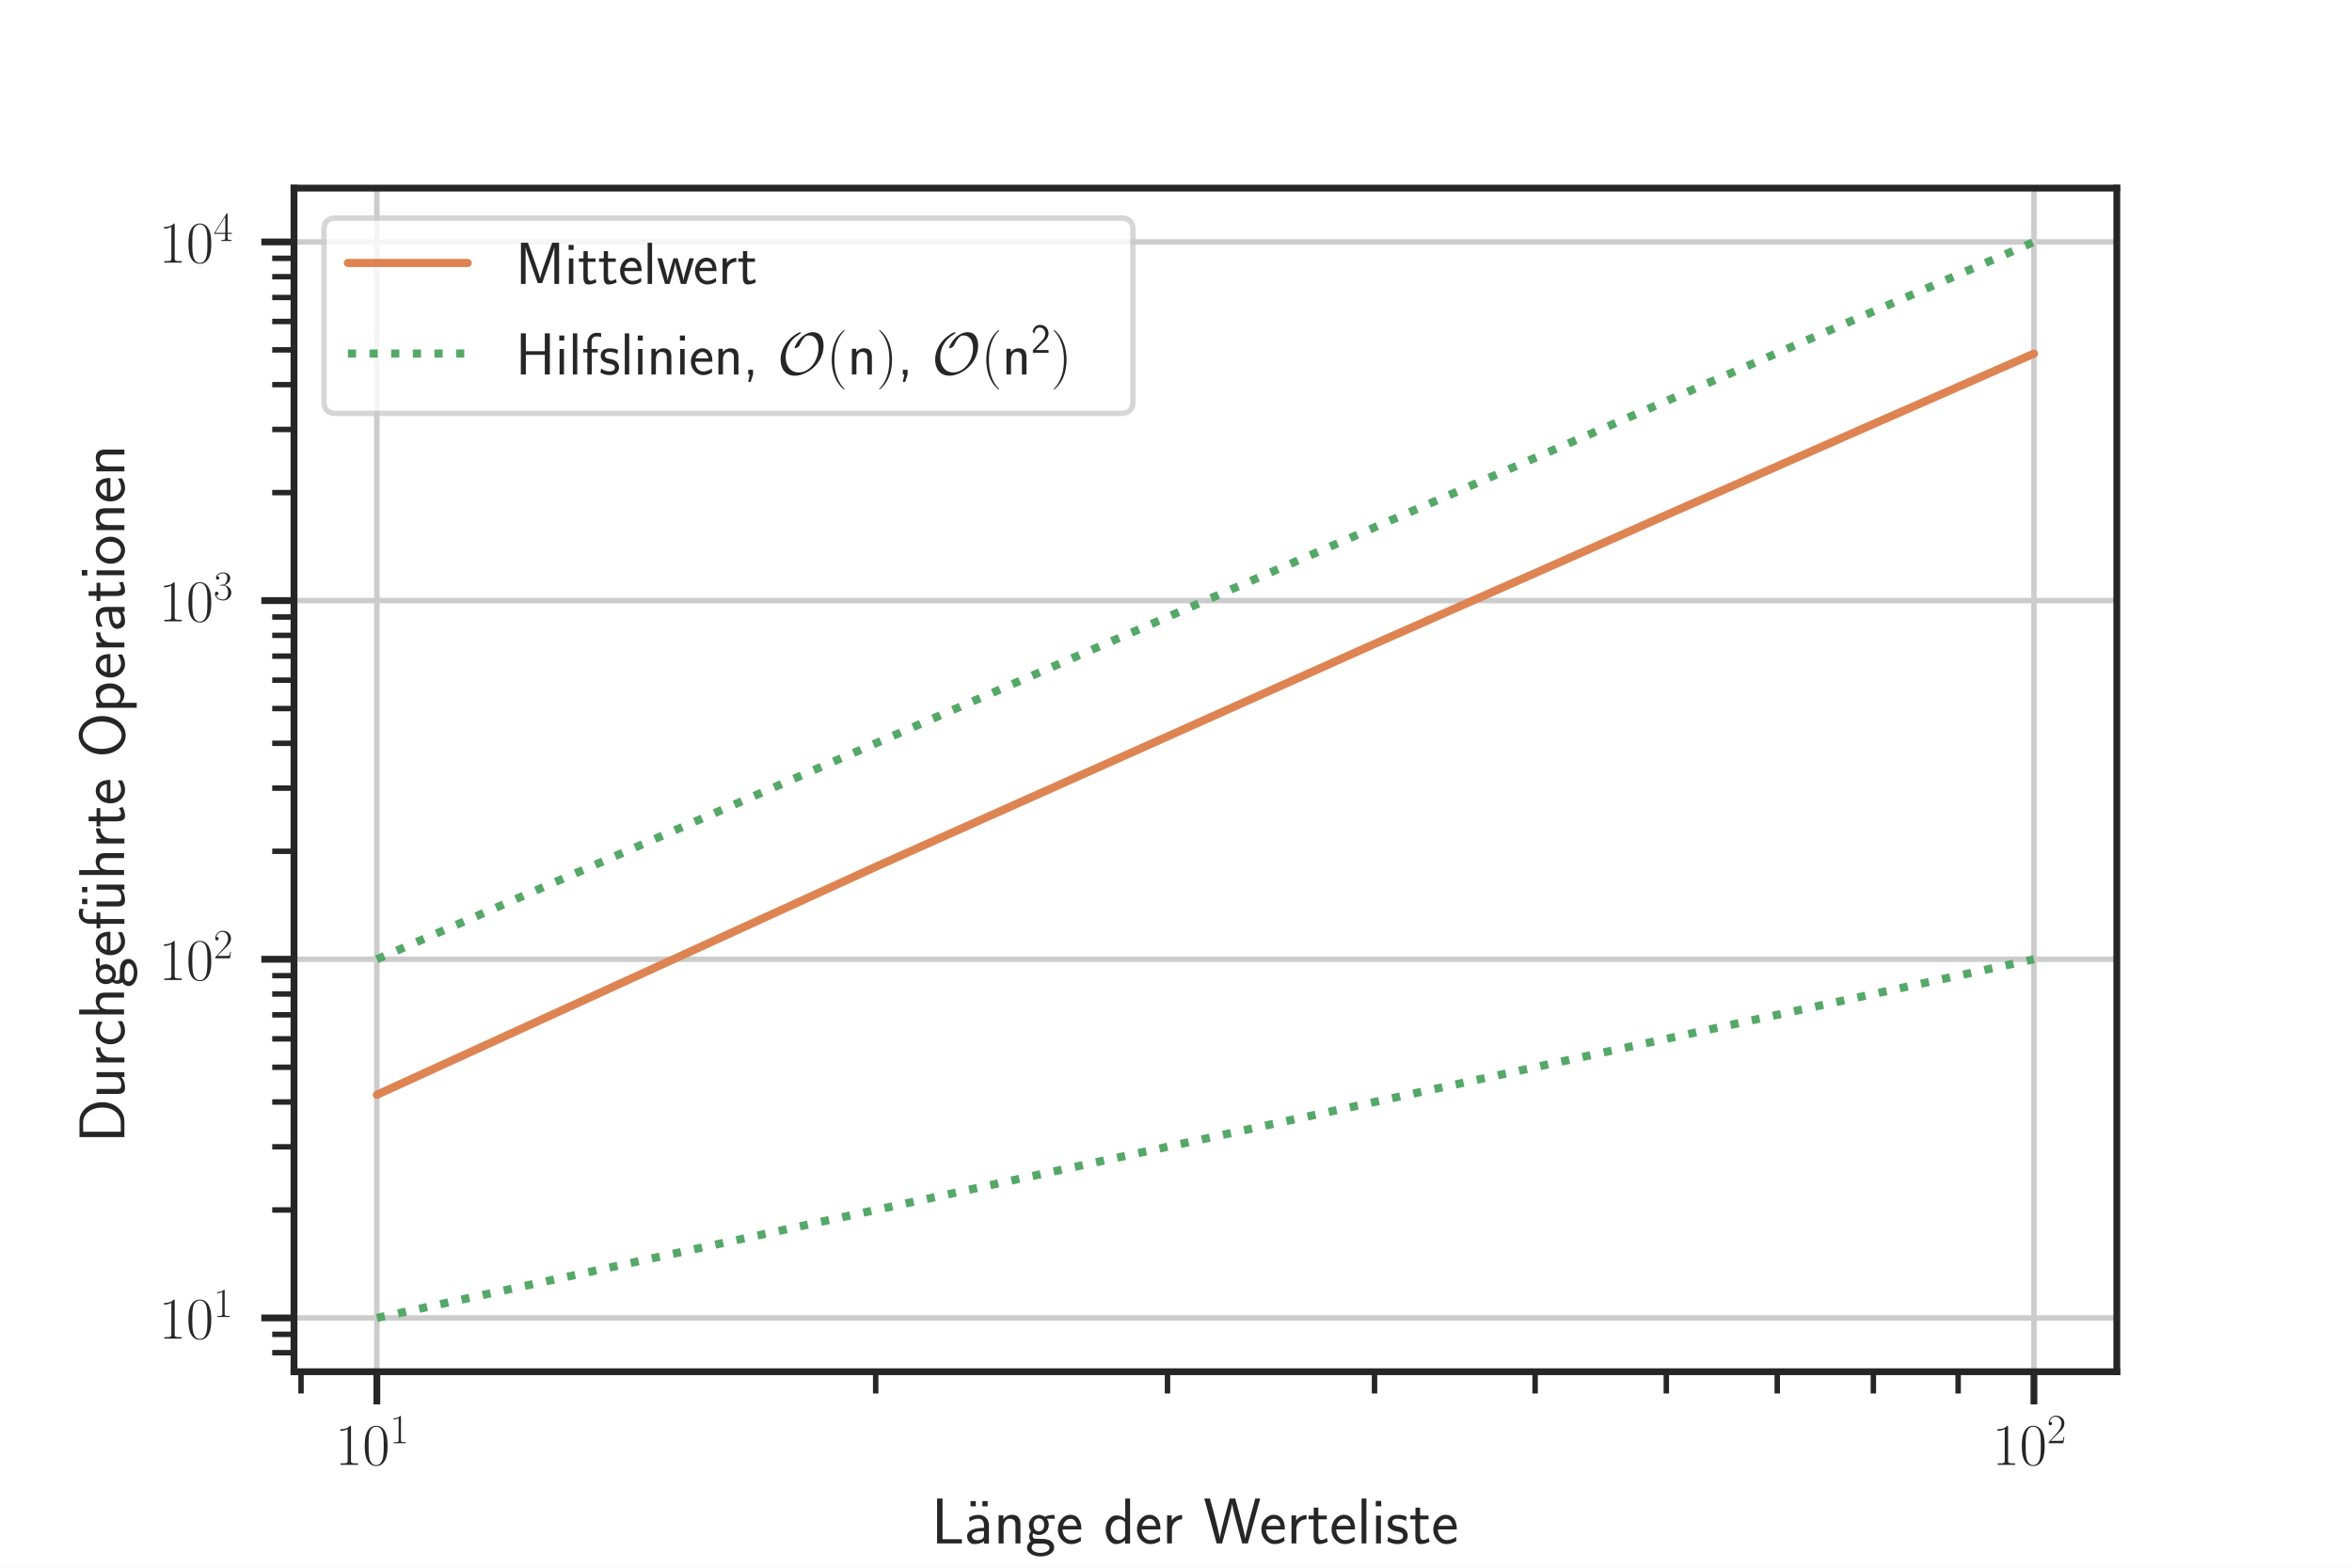
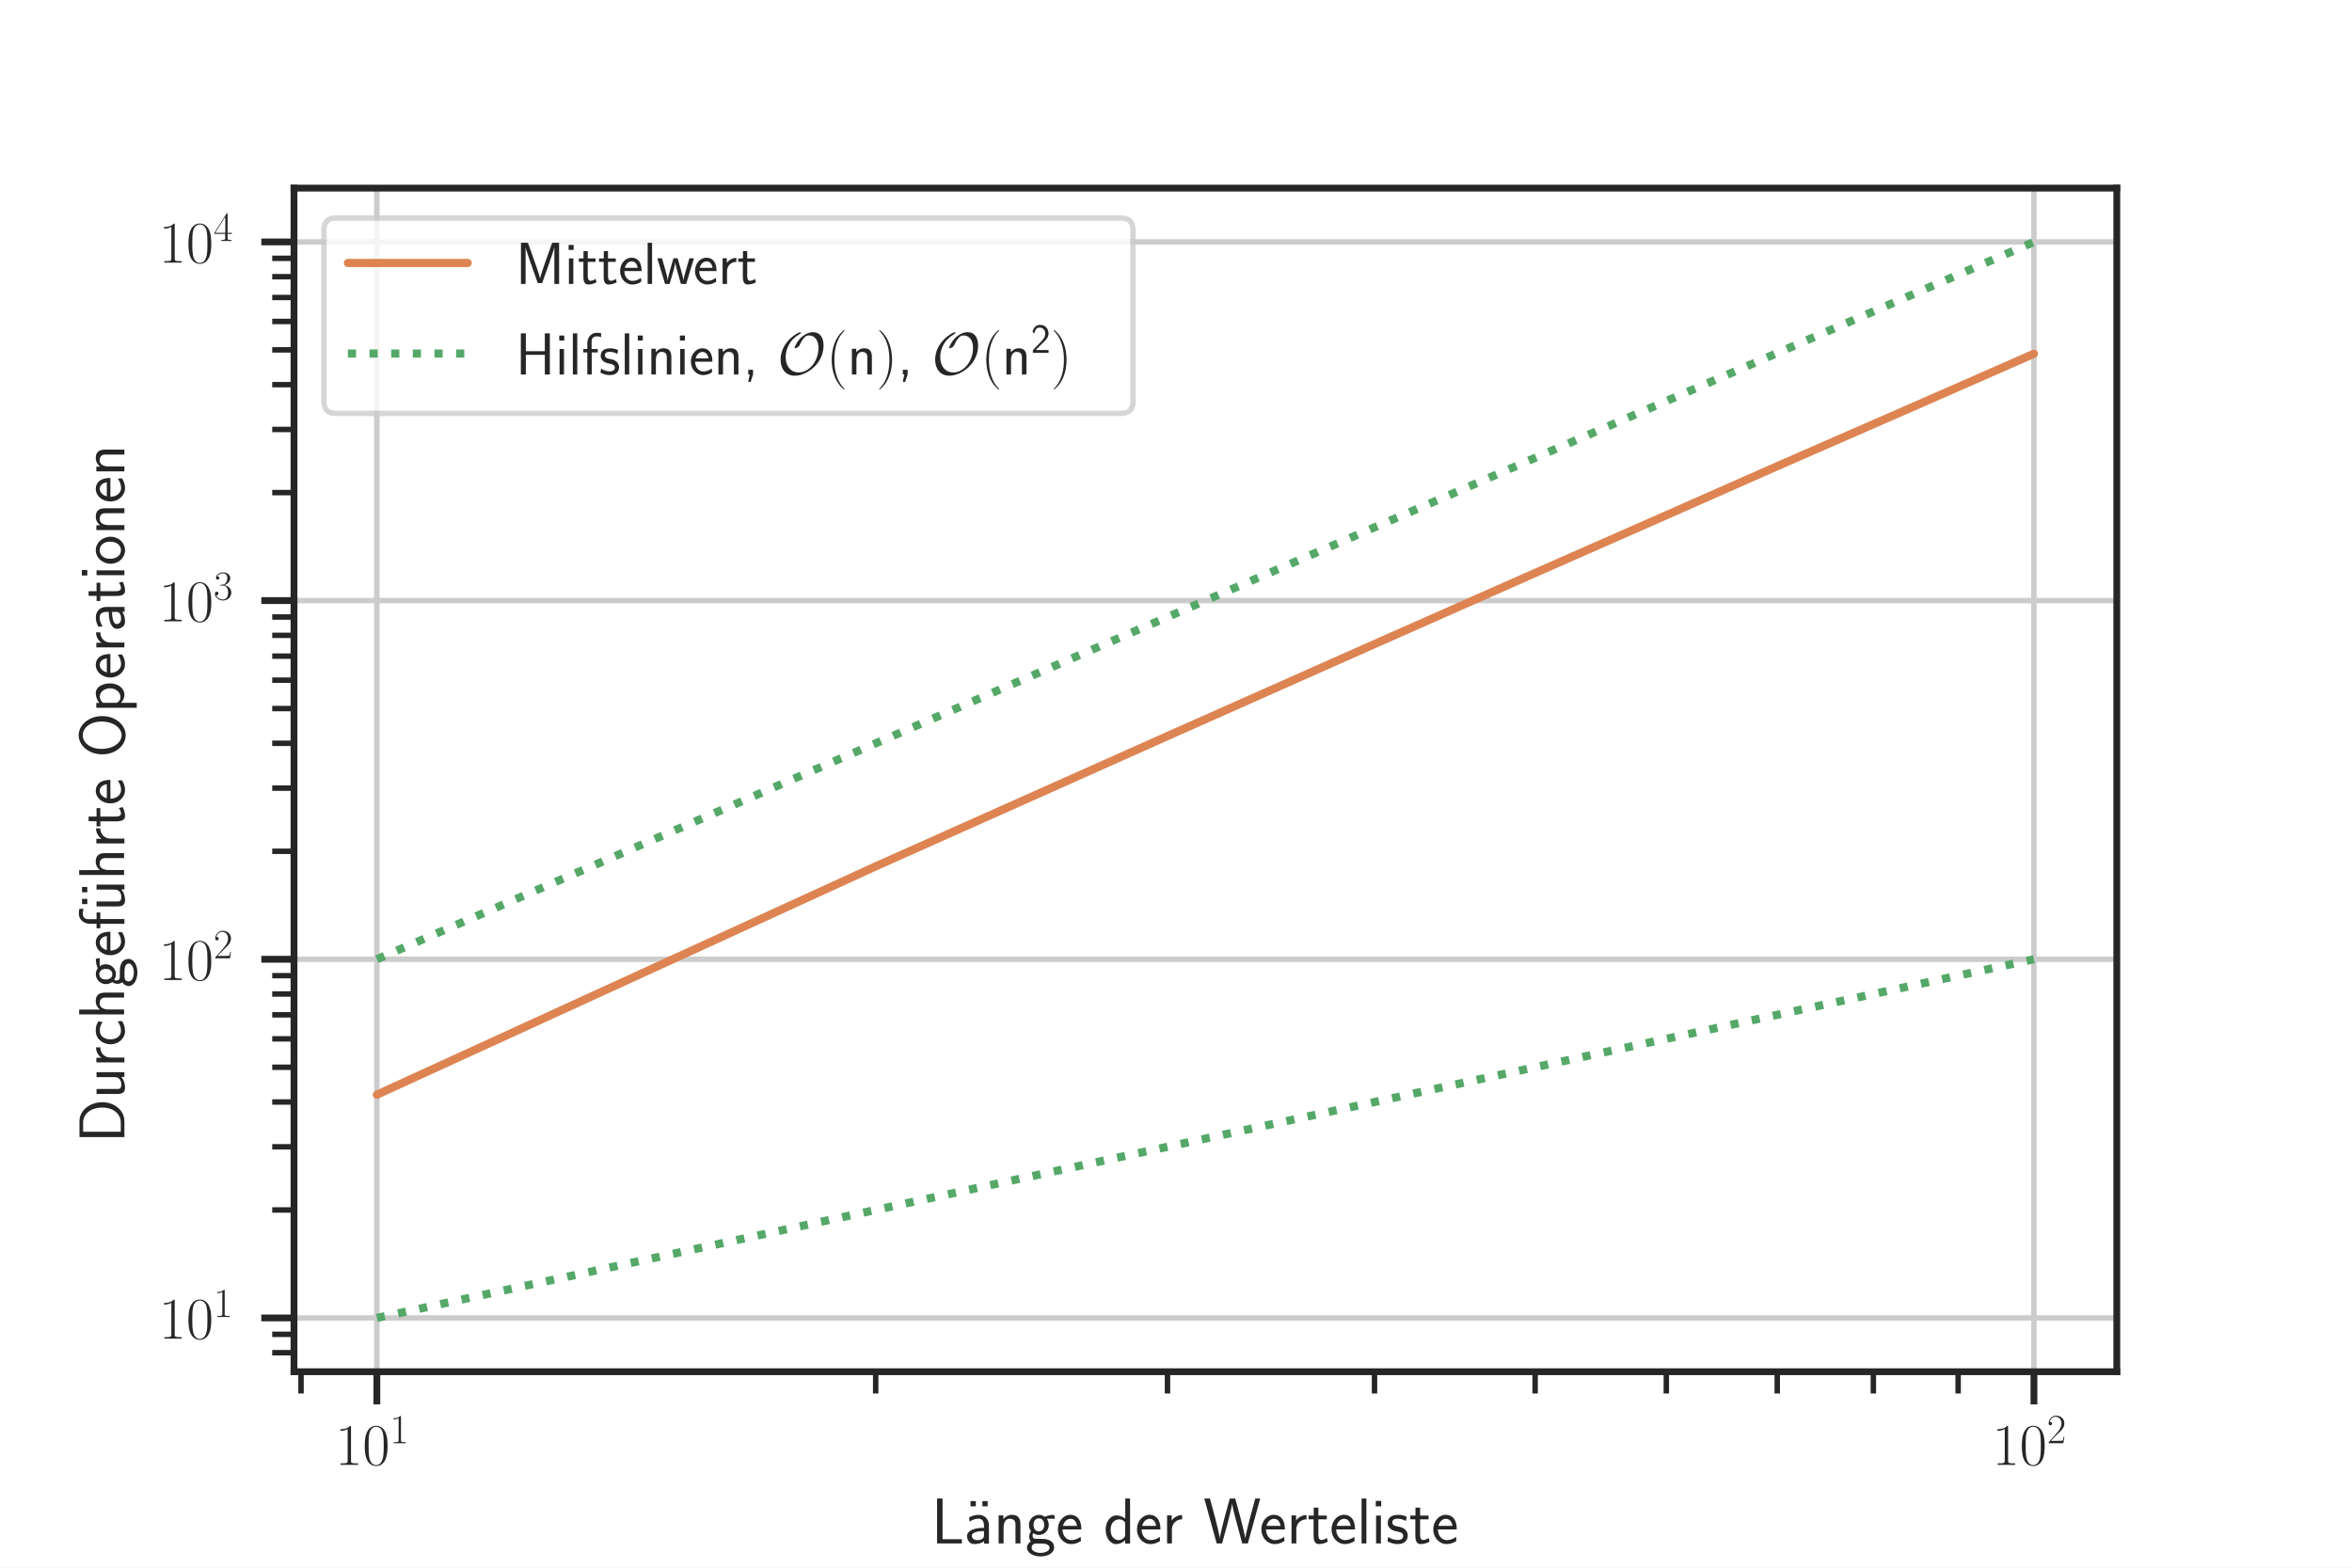
<svg xmlns="http://www.w3.org/2000/svg" xmlns:xlink="http://www.w3.org/1999/xlink" height="288pt" version="1.1" viewBox="0 0 432 288" width="432pt">
  <defs>
    <style type="text/css">*{stroke-linecap:butt;stroke-linejoin:round;}</style>
  </defs>
  <g id="figure_1">
    <g id="patch_1">
      <path d="M 0 288  L 432 288  L 432 0  L 0 0  z " style="fill:#ffffff;" />
    </g>
    <g id="axes_1">
      <g id="patch_2">
        <path d="M 54 252  L 388.8 252  L 388.8 34.56  L 54 34.56  z " style="fill:#ffffff;" />
      </g>
      <g id="matplotlib.axis_1">
        <g id="xtick_1">
          <g id="line2d_1">
-             <path clip-path="url(#pfdb1437f7a)" d="M 69.218 252  L 69.218 34.56  " style="fill:none;stroke:#cccccc;stroke-linecap:round;" />
+             <path clip-path="url(#pbe301cc604)" d="M 69.218 252  L 69.218 34.56  " style="fill:none;stroke:#cccccc;stroke-linecap:round;" />
          </g>
          <g id="line2d_2">
            <defs>
-               <path d="M 0 0  L 0 6  " id="ma3cd00db02" style="stroke:#262626;stroke-width:1.25;" />
-             </defs>
-             <g>
-               <use style="fill:#262626;stroke:#262626;stroke-width:1.25;" x="69.218" xlink:href="#ma3cd00db02" y="252" />
+               <path d="M 0 0  L 0 6  " id="m83b69fcd73" style="stroke:#262626;stroke-width:1.25;" />
+             </defs>
+             <g>
+               <use style="fill:#262626;stroke:#262626;stroke-width:1.25;" x="69.218" xlink:href="#m83b69fcd73" y="252" />
            </g>
          </g>
          <g id="text_1">
            <g style="fill:#262626;" transform="translate(61.55454 269.1103)scale(0.11 -0.11)">
              <defs>
                <path d="M 1702 4058  C 1702 4192 1696 4192 1606 4192  C 1357 3916 979 3827 621 3827  C 602 3827 570 3827 563 3808  C 557 3795 557 3782 557 3648  C 755 3648 1088 3686 1344 3839  L 1344 461  C 1344 236 1331 160 781 160  L 589 160  L 589 0  C 896 0 1216 0 1523 0  C 1830 0 2150 0 2458 0  L 2458 160  L 2266 160  C 1715 160 1702 230 1702 458  L 1702 4058  z " id="CMR17-31" transform="scale(0.015625)" />
                <path d="M 2688 2025  C 2688 2416 2682 3080 2413 3591  C 2176 4039 1798 4198 1466 4198  C 1158 4198 768 4058 525 3597  C 269 3118 243 2524 243 2025  C 243 1661 250 1106 448 619  C 723 -39 1216 -128 1466 -128  C 1760 -128 2208 -7 2470 600  C 2662 1042 2688 1559 2688 2025  z M 1466 -26  C 1056 -26 813 325 723 812  C 653 1188 653 1738 653 2096  C 653 2588 653 2997 736 3387  C 858 3929 1216 4096 1466 4096  C 1728 4096 2067 3923 2189 3400  C 2272 3036 2278 2607 2278 2096  C 2278 1680 2278 1169 2202 792  C 2067 95 1690 -26 1466 -26  z " id="CMR17-30" transform="scale(0.015625)" />
              </defs>
              <use transform="scale(0.996264)" xlink:href="#CMR17-31" />
              <use transform="translate(45.69048 0)scale(0.996264)" xlink:href="#CMR17-30" />
              <use transform="translate(91.38095 36.15364)scale(0.697382)" xlink:href="#CMR17-31" />
            </g>
          </g>
        </g>
        <g id="xtick_2">
          <g id="line2d_3">
-             <path clip-path="url(#pfdb1437f7a)" d="M 373.582 252  L 373.582 34.56  " style="fill:none;stroke:#cccccc;stroke-linecap:round;" />
+             <path clip-path="url(#pbe301cc604)" d="M 373.582 252  L 373.582 34.56  " style="fill:none;stroke:#cccccc;stroke-linecap:round;" />
          </g>
          <g id="line2d_4">
            <g>
-               <use style="fill:#262626;stroke:#262626;stroke-width:1.25;" x="373.582" xlink:href="#ma3cd00db02" y="252" />
+               <use style="fill:#262626;stroke:#262626;stroke-width:1.25;" x="373.582" xlink:href="#m83b69fcd73" y="252" />
            </g>
          </g>
          <g id="text_2">
            <g style="fill:#262626;" transform="translate(365.9182 269.1103)scale(0.11 -0.11)">
              <defs>
                <path d="M 2669 989  L 2554 989  C 2490 536 2438 459 2413 420  C 2381 369 1920 369 1830 369  L 602 369  C 832 619 1280 1072 1824 1597  C 2214 1967 2669 2402 2669 3035  C 2669 3790 2067 4224 1395 4224  C 691 4224 262 3604 262 3030  C 262 2780 448 2748 525 2748  C 589 2748 781 2787 781 3010  C 781 3207 614 3264 525 3264  C 486 3264 448 3258 422 3245  C 544 3790 915 4058 1306 4058  C 1862 4058 2227 3617 2227 3035  C 2227 2479 1901 2000 1536 1584  L 262 146  L 262 0  L 2515 0  L 2669 989  z " id="CMR17-32" transform="scale(0.015625)" />
              </defs>
              <use transform="scale(0.996264)" xlink:href="#CMR17-31" />
              <use transform="translate(45.69048 0)scale(0.996264)" xlink:href="#CMR17-30" />
              <use transform="translate(91.38095 36.15364)scale(0.697382)" xlink:href="#CMR17-32" />
            </g>
          </g>
        </g>
        <g id="xtick_3">
          <g id="line2d_5">
            <defs>
-               <path d="M 0 0  L 0 4  " id="me5b4a7c204" style="stroke:#262626;" />
-             </defs>
-             <g>
-               <use style="fill:#262626;stroke:#262626;" x="55.291" xlink:href="#me5b4a7c204" y="252" />
+               <path d="M 0 0  L 0 4  " id="m98687202d0" style="stroke:#262626;" />
+             </defs>
+             <g>
+               <use style="fill:#262626;stroke:#262626;" x="55.291" xlink:href="#m98687202d0" y="252" />
            </g>
          </g>
        </g>
        <g id="xtick_4">
          <g id="line2d_6">
            <g>
-               <use style="fill:#262626;stroke:#262626;" x="160.841" xlink:href="#me5b4a7c204" y="252" />
+               <use style="fill:#262626;stroke:#262626;" x="160.841" xlink:href="#m98687202d0" y="252" />
            </g>
          </g>
        </g>
        <g id="xtick_5">
          <g id="line2d_7">
            <g>
-               <use style="fill:#262626;stroke:#262626;" x="214.437" xlink:href="#me5b4a7c204" y="252" />
+               <use style="fill:#262626;stroke:#262626;" x="214.437" xlink:href="#m98687202d0" y="252" />
            </g>
          </g>
        </g>
        <g id="xtick_6">
          <g id="line2d_8">
            <g>
-               <use style="fill:#262626;stroke:#262626;" x="252.463" xlink:href="#me5b4a7c204" y="252" />
+               <use style="fill:#262626;stroke:#262626;" x="252.463" xlink:href="#m98687202d0" y="252" />
            </g>
          </g>
        </g>
        <g id="xtick_7">
          <g id="line2d_9">
            <g>
-               <use style="fill:#262626;stroke:#262626;" x="281.959" xlink:href="#me5b4a7c204" y="252" />
+               <use style="fill:#262626;stroke:#262626;" x="281.959" xlink:href="#m98687202d0" y="252" />
            </g>
          </g>
        </g>
        <g id="xtick_8">
          <g id="line2d_10">
            <g>
-               <use style="fill:#262626;stroke:#262626;" x="306.059" xlink:href="#me5b4a7c204" y="252" />
+               <use style="fill:#262626;stroke:#262626;" x="306.059" xlink:href="#m98687202d0" y="252" />
            </g>
          </g>
        </g>
        <g id="xtick_9">
          <g id="line2d_11">
            <g>
-               <use style="fill:#262626;stroke:#262626;" x="326.435" xlink:href="#me5b4a7c204" y="252" />
+               <use style="fill:#262626;stroke:#262626;" x="326.435" xlink:href="#m98687202d0" y="252" />
            </g>
          </g>
        </g>
        <g id="xtick_10">
          <g id="line2d_12">
            <g>
-               <use style="fill:#262626;stroke:#262626;" x="344.086" xlink:href="#me5b4a7c204" y="252" />
+               <use style="fill:#262626;stroke:#262626;" x="344.086" xlink:href="#m98687202d0" y="252" />
            </g>
          </g>
        </g>
        <g id="xtick_11">
          <g id="line2d_13">
            <g>
-               <use style="fill:#262626;stroke:#262626;" x="359.655" xlink:href="#me5b4a7c204" y="252" />
+               <use style="fill:#262626;stroke:#262626;" x="359.655" xlink:href="#m98687202d0" y="252" />
            </g>
          </g>
        </g>
        <g id="text_3">
          <g style="fill:#262626;" transform="translate(171.063 283.5434)scale(0.12 -0.12)">
            <defs>
              <path d="M 1670 414  C 1594 414 1517 414 1440 414  L 1101 414  L 1101 4416  L 563 4416  L 563 0  L 3002 0  L 3002 414  L 1670 414  z " id="CMSS17-4c" transform="scale(0.015625)" />
              <path d="M 1178 4164  L 659 4164  L 659 3648  L 1178 3648  L 1178 4164  z M 2342 4164  L 1824 4164  L 1824 3648  L 2342 3648  L 2342 4164  z " id="CMSS17-7f" transform="scale(0.015625)" />
              <path d="M 2406 1791  C 2406 2392 1978 2808 1402 2808  C 1120 2808 813 2757 461 2553  L 499 2135  C 659 2248 934 2432 1395 2432  C 1722 2432 1920 2180 1920 1782  L 1920 1536  C 896 1536 256 1238 256 726  C 256 461 416 -64 947 -64  C 1043 -64 1562 -64 1933 217  L 1933 -19  L 2406 -19  L 2406 1791  z M 1920 816  C 1920 701 1920 548 1728 434  C 1562 325 1350 325 1261 325  C 941 325 723 511 723 744  C 723 1211 1722 1211 1920 1211  L 1920 816  z " id="CMSS17-61" transform="scale(0.015625)" />
              <path d="M 2618 1877  C 2618 2283 2522 2816 1798 2816  C 1389 2816 1120 2606 941 2389  L 941 2758  L 474 2758  L 474 0  L 960 0  L 960 1559  C 960 1964 1114 2428 1549 2428  C 2112 2428 2131 2048 2131 1829  L 2131 0  L 2618 0  L 2618 1877  z " id="CMSS17-6e" transform="scale(0.015625)" />
              <path d="M 2848 2808  C 2483 2808 2170 2738 1914 2617  C 1702 2777 1485 2808 1338 2808  C 781 2808 358 2349 358 1814  C 358 1468 550 1207 563 1195  C 448 1035 384 863 384 672  C 384 448 474 289 544 200  C 211 -3 166 -314 166 -435  C 166 -898 749 -1280 1498 -1280  C 2253 -1280 2835 -898 2835 -428  C 2835 448 1856 448 1587 448  L 1069 448  C 973 448 717 448 717 791  C 717 921 774 1004 781 1010  C 877 940 1075 832 1338 832  C 1869 832 2310 1278 2310 1827  C 2310 2132 2170 2355 2112 2432  L 2131 2432  C 2150 2432 2419 2432 2515 2432  C 2720 2432 2739 2429 2918 2419  L 2848 2808  z M 1338 1182  C 1120 1182 813 1315 813 1823  C 813 2375 1165 2464 1331 2464  C 1549 2464 1856 2331 1856 1823  C 1856 1271 1504 1182 1338 1182  z M 1581 -10  C 1734 -10 2381 -10 2381 -442  C 2381 -714 1984 -929 1504 -929  C 1018 -929 621 -720 621 -435  C 621 -403 621 -10 1062 -10  L 1581 -10  z " id="CMSS17-67" transform="scale(0.015625)" />
              <path d="M 2502 1377  C 2502 1590 2490 2003 2285 2345  C 2061 2713 1696 2816 1421 2816  C 755 2816 192 2188 192 1375  C 192 582 774 -64 1510 -64  C 1798 -64 2150 19 2470 248  C 2470 274 2458 414 2451 420  C 2451 433 2432 630 2432 656  C 2125 407 1773 325 1517 325  C 1107 325 666 667 646 1377  L 2502 1377  z M 698 1728  C 781 2084 1062 2421 1421 2421  C 1517 2421 1965 2421 2080 1728  L 698 1728  z " id="CMSS17-65" transform="scale(0.015625)" />
              <path d="M 2611 4416  L 2138 4416  L 2138 2438  C 1939 2603 1613 2756 1254 2756  C 672 2756 211 2131 211 1347  C 211 562 666 -64 1235 -64  C 1677 -64 1971 172 2125 306  L 2125 -13  L 2611 -13  L 2611 4416  z M 2125 836  C 2125 747 2125 653 1926 482  C 1798 375 1645 325 1498 325  C 1152 325 698 576 698 1340  C 698 2134 1210 2368 1562 2368  C 1798 2368 1990 2254 2125 2065  L 2125 836  z " id="CMSS17-64" transform="scale(0.015625)" />
              <path d="M 954 1363  C 954 1965 1395 2368 1958 2368  L 1958 2789  C 1549 2789 1165 2585 934 2253  L 934 2758  L 480 2758  L 480 0  L 954 0  L 954 1363  z " id="CMSS17-72" transform="scale(0.015625)" />
              <path d="M 5581 4416  L 5094 4416  L 4557 2437  C 4474 2118 4397 1801 4320 1482  C 4205 1011 4122 681 4109 515  L 4102 515  C 4090 687 4006 1049 3904 1457  C 3827 1795 3744 2131 3654 2462  L 3123 4416  L 2586 4416  L 2080 2562  L 1824 1549  C 1632 747 1626 632 1613 505  L 1606 505  C 1606 543 1581 753 1402 1498  C 1312 1868 1222 2244 1126 2601  L 634 4416  L 83 4416  L 1299 0  L 1830 0  L 2336 1839  L 2592 2851  C 2765 3564 2803 3742 2816 3901  L 2822 3901  C 2822 3876 2880 3474 3130 2545  L 3808 0  L 4365 0  L 5581 4416  z " id="CMSS17-57" transform="scale(0.015625)" />
              <path d="M 1069 2368  L 1901 2368  L 1901 2737  L 1069 2737  L 1069 3520  L 614 3520  L 614 2737  L 109 2737  L 109 2368  L 602 2368  L 602 749  C 602 384 685 -64 1107 -64  C 1427 -64 1722 25 2003 172  L 1901 548  C 1747 414 1562 337 1363 337  C 1082 337 1069 696 1069 856  L 1069 2368  z " id="CMSS17-74" transform="scale(0.015625)" />
              <path d="M 947 4416  L 474 4416  L 474 0  L 947 0  L 947 4416  z " id="CMSS17-6c" transform="scale(0.015625)" />
              <path d="M 979 4183  L 442 4183  L 442 3648  L 979 3648  L 979 4183  z M 947 2739  L 474 2739  L 474 0  L 947 0  L 947 2739  z " id="CMSS17-69" transform="scale(0.015625)" />
              <path d="M 2061 2627  C 1683 2807 1389 2807 1197 2807  C 742 2807 198 2648 198 2003  C 198 1359 902 1218 1094 1179  C 1389 1122 1715 1058 1715 740  C 1715 337 1254 337 1171 337  C 915 337 563 407 243 638  L 166 210  C 531 0 883 -64 1178 -64  C 1965 -64 2163 416 2163 781  C 2163 1094 1984 1305 1862 1401  C 1651 1568 1574 1587 1050 1696  C 960 1709 646 1779 646 2066  C 646 2432 1050 2432 1139 2432  C 1555 2432 1811 2303 1984 2208  L 2061 2627  z " id="CMSS17-73" transform="scale(0.015625)" />
            </defs>
            <use transform="scale(0.996264)" xlink:href="#CMSS17-4c" />
            <use transform="translate(49.72625 0)scale(0.996264)" xlink:href="#CMSS17-7f" />
            <use transform="translate(50.68711 0)scale(0.996264)" xlink:href="#CMSS17-61" />
            <use transform="translate(95.60903 0)scale(0.996264)" xlink:href="#CMSS17-6e" />
            <use transform="translate(143.814 0)scale(0.996264)" xlink:href="#CMSS17-67" />
            <use transform="translate(190.6576 0)scale(0.996264)" xlink:href="#CMSS17-65" />
            <use transform="translate(263.5255 0)scale(0.996264)" xlink:href="#CMSS17-64" />
            <use transform="translate(311.7305 0)scale(0.996264)" xlink:href="#CMSS17-65" />
            <use transform="translate(353.3693 0)scale(0.996264)" xlink:href="#CMSS17-72" />
            <use transform="translate(416.5082 0)scale(0.996264)" xlink:href="#CMSS17-57" />
            <use transform="translate(502.1479 0)scale(0.996264)" xlink:href="#CMSS17-65" />
            <use transform="translate(543.7867 0)scale(0.996264)" xlink:href="#CMSS17-72" />
            <use transform="translate(575.6965 0)scale(0.996264)" xlink:href="#CMSS17-74" />
            <use transform="translate(609.5281 0)scale(0.996264)" xlink:href="#CMSS17-65" />
            <use transform="translate(651.1669 0)scale(0.996264)" xlink:href="#CMSS17-6c" />
            <use transform="translate(673.3476 0)scale(0.996264)" xlink:href="#CMSS17-69" />
            <use transform="translate(695.5283 0)scale(0.996264)" xlink:href="#CMSS17-73" />
            <use transform="translate(731.4419 0)scale(0.996264)" xlink:href="#CMSS17-74" />
            <use transform="translate(765.2734 0)scale(0.996264)" xlink:href="#CMSS17-65" />
          </g>
        </g>
      </g>
      <g id="matplotlib.axis_2">
        <g id="ytick_1">
          <g id="line2d_14">
-             <path clip-path="url(#pfdb1437f7a)" d="M 54 242.116  L 388.8 242.116  " style="fill:none;stroke:#cccccc;stroke-linecap:round;" />
+             <path clip-path="url(#pbe301cc604)" d="M 54 242.116  L 388.8 242.116  " style="fill:none;stroke:#cccccc;stroke-linecap:round;" />
          </g>
          <g id="line2d_15">
            <defs>
-               <path d="M 0 0  L -6 0  " id="m72df7519f0" style="stroke:#262626;stroke-width:1.25;" />
-             </defs>
-             <g>
-               <use style="fill:#262626;stroke:#262626;stroke-width:1.25;" x="54" xlink:href="#m72df7519f0" y="242.116" />
+               <path d="M 0 0  L -6 0  " id="m83ab71b0e3" style="stroke:#262626;stroke-width:1.25;" />
+             </defs>
+             <g>
+               <use style="fill:#262626;stroke:#262626;stroke-width:1.25;" x="54" xlink:href="#m83ab71b0e3" y="242.116" />
            </g>
          </g>
          <g id="text_4">
            <g style="fill:#262626;" transform="translate(29.17273 245.9215)scale(0.11 -0.11)">
              <use transform="scale(0.996264)" xlink:href="#CMR17-31" />
              <use transform="translate(45.69048 0)scale(0.996264)" xlink:href="#CMR17-30" />
              <use transform="translate(91.38095 36.15364)scale(0.697382)" xlink:href="#CMR17-31" />
            </g>
          </g>
        </g>
        <g id="ytick_2">
          <g id="line2d_16">
-             <path clip-path="url(#pfdb1437f7a)" d="M 54 176.225  L 388.8 176.225  " style="fill:none;stroke:#cccccc;stroke-linecap:round;" />
+             <path clip-path="url(#pbe301cc604)" d="M 54 176.225  L 388.8 176.225  " style="fill:none;stroke:#cccccc;stroke-linecap:round;" />
          </g>
          <g id="line2d_17">
            <g>
-               <use style="fill:#262626;stroke:#262626;stroke-width:1.25;" x="54" xlink:href="#m72df7519f0" y="176.225" />
+               <use style="fill:#262626;stroke:#262626;stroke-width:1.25;" x="54" xlink:href="#m83ab71b0e3" y="176.225" />
            </g>
          </g>
          <g id="text_5">
            <g style="fill:#262626;" transform="translate(29.17273 180.0306)scale(0.11 -0.11)">
              <use transform="scale(0.996264)" xlink:href="#CMR17-31" />
              <use transform="translate(45.69048 0)scale(0.996264)" xlink:href="#CMR17-30" />
              <use transform="translate(91.38095 36.15364)scale(0.697382)" xlink:href="#CMR17-32" />
            </g>
          </g>
        </g>
        <g id="ytick_3">
          <g id="line2d_18">
-             <path clip-path="url(#pfdb1437f7a)" d="M 54 110.335  L 388.8 110.335  " style="fill:none;stroke:#cccccc;stroke-linecap:round;" />
+             <path clip-path="url(#pbe301cc604)" d="M 54 110.335  L 388.8 110.335  " style="fill:none;stroke:#cccccc;stroke-linecap:round;" />
          </g>
          <g id="line2d_19">
            <g>
-               <use style="fill:#262626;stroke:#262626;stroke-width:1.25;" x="54" xlink:href="#m72df7519f0" y="110.335" />
+               <use style="fill:#262626;stroke:#262626;stroke-width:1.25;" x="54" xlink:href="#m83ab71b0e3" y="110.335" />
            </g>
          </g>
          <g id="text_6">
            <g style="fill:#262626;" transform="translate(29.17273 114.1397)scale(0.11 -0.11)">
              <defs>
                <path d="M 1414 2157  C 1984 2157 2234 1662 2234 1090  C 2234 320 1824 25 1453 25  C 1114 25 563 194 390 693  C 422 680 454 680 486 680  C 640 680 755 782 755 948  C 755 1133 614 1216 486 1216  C 378 1216 211 1165 211 926  C 211 335 787 -128 1466 -128  C 2176 -128 2720 430 2720 1085  C 2720 1707 2208 2157 1600 2227  C 2086 2328 2554 2756 2554 3329  C 2554 3820 2048 4179 1472 4179  C 890 4179 378 3829 378 3329  C 378 3110 544 3072 627 3072  C 762 3072 877 3155 877 3321  C 877 3486 762 3569 627 3569  C 602 3569 570 3569 544 3557  C 730 3959 1235 4032 1459 4032  C 1683 4032 2106 3925 2106 3320  C 2106 3143 2080 2828 1862 2550  C 1670 2304 1453 2304 1242 2284  C 1210 2284 1062 2269 1037 2269  C 992 2263 966 2257 966 2208  C 966 2163 973 2157 1101 2157  L 1414 2157  z " id="CMR17-33" transform="scale(0.015625)" />
              </defs>
              <use transform="scale(0.996264)" xlink:href="#CMR17-31" />
              <use transform="translate(45.69048 0)scale(0.996264)" xlink:href="#CMR17-30" />
              <use transform="translate(91.38095 36.15364)scale(0.697382)" xlink:href="#CMR17-33" />
            </g>
          </g>
        </g>
        <g id="ytick_4">
          <g id="line2d_20">
-             <path clip-path="url(#pfdb1437f7a)" d="M 54 44.444  L 388.8 44.444  " style="fill:none;stroke:#cccccc;stroke-linecap:round;" />
+             <path clip-path="url(#pbe301cc604)" d="M 54 44.444  L 388.8 44.444  " style="fill:none;stroke:#cccccc;stroke-linecap:round;" />
          </g>
          <g id="line2d_21">
            <g>
-               <use style="fill:#262626;stroke:#262626;stroke-width:1.25;" x="54" xlink:href="#m72df7519f0" y="44.444" />
+               <use style="fill:#262626;stroke:#262626;stroke-width:1.25;" x="54" xlink:href="#m83ab71b0e3" y="44.444" />
            </g>
          </g>
          <g id="text_7">
            <g style="fill:#262626;" transform="translate(29.17273 48.24881)scale(0.11 -0.11)">
              <defs>
                <path d="M 2150 4122  C 2150 4256 2144 4256 2029 4256  L 128 1254  L 128 1088  L 1779 1088  L 1779 457  C 1779 224 1766 160 1318 160  L 1197 160  L 1197 0  C 1402 0 1747 0 1965 0  C 2182 0 2528 0 2733 0  L 2733 160  L 2611 160  C 2163 160 2150 224 2150 457  L 2150 1088  L 2803 1088  L 2803 1254  L 2150 1254  L 2150 4122  z M 1798 3703  L 1798 1254  L 256 1254  L 1798 3703  z " id="CMR17-34" transform="scale(0.015625)" />
              </defs>
              <use transform="scale(0.996264)" xlink:href="#CMR17-31" />
              <use transform="translate(45.69048 0)scale(0.996264)" xlink:href="#CMR17-30" />
              <use transform="translate(91.38095 36.15364)scale(0.697382)" xlink:href="#CMR17-34" />
            </g>
          </g>
        </g>
        <g id="ytick_5">
          <g id="line2d_22">
            <defs>
-               <path d="M 0 0  L -4 0  " id="m40eb7776a8" style="stroke:#262626;" />
-             </defs>
-             <g>
-               <use style="fill:#262626;stroke:#262626;" x="54" xlink:href="#m40eb7776a8" y="248.502" />
+               <path d="M 0 0  L -4 0  " id="m65a8a289b8" style="stroke:#262626;" />
+             </defs>
+             <g>
+               <use style="fill:#262626;stroke:#262626;" x="54" xlink:href="#m65a8a289b8" y="248.502" />
            </g>
          </g>
        </g>
        <g id="ytick_6">
          <g id="line2d_23">
            <g>
-               <use style="fill:#262626;stroke:#262626;" x="54" xlink:href="#m40eb7776a8" y="245.131" />
+               <use style="fill:#262626;stroke:#262626;" x="54" xlink:href="#m65a8a289b8" y="245.131" />
            </g>
          </g>
        </g>
        <g id="ytick_7">
          <g id="line2d_24">
            <g>
-               <use style="fill:#262626;stroke:#262626;" x="54" xlink:href="#m40eb7776a8" y="222.281" />
+               <use style="fill:#262626;stroke:#262626;" x="54" xlink:href="#m65a8a289b8" y="222.281" />
            </g>
          </g>
        </g>
        <g id="ytick_8">
          <g id="line2d_25">
            <g>
-               <use style="fill:#262626;stroke:#262626;" x="54" xlink:href="#m40eb7776a8" y="210.678" />
+               <use style="fill:#262626;stroke:#262626;" x="54" xlink:href="#m65a8a289b8" y="210.678" />
            </g>
          </g>
        </g>
        <g id="ytick_9">
          <g id="line2d_26">
            <g>
-               <use style="fill:#262626;stroke:#262626;" x="54" xlink:href="#m40eb7776a8" y="202.446" />
+               <use style="fill:#262626;stroke:#262626;" x="54" xlink:href="#m65a8a289b8" y="202.446" />
            </g>
          </g>
        </g>
        <g id="ytick_10">
          <g id="line2d_27">
            <g>
-               <use style="fill:#262626;stroke:#262626;" x="54" xlink:href="#m40eb7776a8" y="196.061" />
+               <use style="fill:#262626;stroke:#262626;" x="54" xlink:href="#m65a8a289b8" y="196.061" />
            </g>
          </g>
        </g>
        <g id="ytick_11">
          <g id="line2d_28">
            <g>
-               <use style="fill:#262626;stroke:#262626;" x="54" xlink:href="#m40eb7776a8" y="190.843" />
+               <use style="fill:#262626;stroke:#262626;" x="54" xlink:href="#m65a8a289b8" y="190.843" />
            </g>
          </g>
        </g>
        <g id="ytick_12">
          <g id="line2d_29">
            <g>
-               <use style="fill:#262626;stroke:#262626;" x="54" xlink:href="#m40eb7776a8" y="186.432" />
+               <use style="fill:#262626;stroke:#262626;" x="54" xlink:href="#m65a8a289b8" y="186.432" />
            </g>
          </g>
        </g>
        <g id="ytick_13">
          <g id="line2d_30">
            <g>
-               <use style="fill:#262626;stroke:#262626;" x="54" xlink:href="#m40eb7776a8" y="182.611" />
+               <use style="fill:#262626;stroke:#262626;" x="54" xlink:href="#m65a8a289b8" y="182.611" />
            </g>
          </g>
        </g>
        <g id="ytick_14">
          <g id="line2d_31">
            <g>
-               <use style="fill:#262626;stroke:#262626;" x="54" xlink:href="#m40eb7776a8" y="179.24" />
+               <use style="fill:#262626;stroke:#262626;" x="54" xlink:href="#m65a8a289b8" y="179.24" />
            </g>
          </g>
        </g>
        <g id="ytick_15">
          <g id="line2d_32">
            <g>
-               <use style="fill:#262626;stroke:#262626;" x="54" xlink:href="#m40eb7776a8" y="156.39" />
+               <use style="fill:#262626;stroke:#262626;" x="54" xlink:href="#m65a8a289b8" y="156.39" />
            </g>
          </g>
        </g>
        <g id="ytick_16">
          <g id="line2d_33">
            <g>
-               <use style="fill:#262626;stroke:#262626;" x="54" xlink:href="#m40eb7776a8" y="144.788" />
+               <use style="fill:#262626;stroke:#262626;" x="54" xlink:href="#m65a8a289b8" y="144.788" />
            </g>
          </g>
        </g>
        <g id="ytick_17">
          <g id="line2d_34">
            <g>
-               <use style="fill:#262626;stroke:#262626;" x="54" xlink:href="#m40eb7776a8" y="136.555" />
+               <use style="fill:#262626;stroke:#262626;" x="54" xlink:href="#m65a8a289b8" y="136.555" />
            </g>
          </g>
        </g>
        <g id="ytick_18">
          <g id="line2d_35">
            <g>
-               <use style="fill:#262626;stroke:#262626;" x="54" xlink:href="#m40eb7776a8" y="130.17" />
+               <use style="fill:#262626;stroke:#262626;" x="54" xlink:href="#m65a8a289b8" y="130.17" />
            </g>
          </g>
        </g>
        <g id="ytick_19">
          <g id="line2d_36">
            <g>
-               <use style="fill:#262626;stroke:#262626;" x="54" xlink:href="#m40eb7776a8" y="124.952" />
+               <use style="fill:#262626;stroke:#262626;" x="54" xlink:href="#m65a8a289b8" y="124.952" />
            </g>
          </g>
        </g>
        <g id="ytick_20">
          <g id="line2d_37">
            <g>
-               <use style="fill:#262626;stroke:#262626;" x="54" xlink:href="#m40eb7776a8" y="120.541" />
+               <use style="fill:#262626;stroke:#262626;" x="54" xlink:href="#m65a8a289b8" y="120.541" />
            </g>
          </g>
        </g>
        <g id="ytick_21">
          <g id="line2d_38">
            <g>
-               <use style="fill:#262626;stroke:#262626;" x="54" xlink:href="#m40eb7776a8" y="116.72" />
+               <use style="fill:#262626;stroke:#262626;" x="54" xlink:href="#m65a8a289b8" y="116.72" />
            </g>
          </g>
        </g>
        <g id="ytick_22">
          <g id="line2d_39">
            <g>
-               <use style="fill:#262626;stroke:#262626;" x="54" xlink:href="#m40eb7776a8" y="113.35" />
+               <use style="fill:#262626;stroke:#262626;" x="54" xlink:href="#m65a8a289b8" y="113.35" />
            </g>
          </g>
        </g>
        <g id="ytick_23">
          <g id="line2d_40">
            <g>
-               <use style="fill:#262626;stroke:#262626;" x="54" xlink:href="#m40eb7776a8" y="90.499" />
+               <use style="fill:#262626;stroke:#262626;" x="54" xlink:href="#m65a8a289b8" y="90.499" />
            </g>
          </g>
        </g>
        <g id="ytick_24">
          <g id="line2d_41">
            <g>
-               <use style="fill:#262626;stroke:#262626;" x="54" xlink:href="#m40eb7776a8" y="78.897" />
+               <use style="fill:#262626;stroke:#262626;" x="54" xlink:href="#m65a8a289b8" y="78.897" />
            </g>
          </g>
        </g>
        <g id="ytick_25">
          <g id="line2d_42">
            <g>
-               <use style="fill:#262626;stroke:#262626;" x="54" xlink:href="#m40eb7776a8" y="70.664" />
+               <use style="fill:#262626;stroke:#262626;" x="54" xlink:href="#m65a8a289b8" y="70.664" />
            </g>
          </g>
        </g>
        <g id="ytick_26">
          <g id="line2d_43">
            <g>
-               <use style="fill:#262626;stroke:#262626;" x="54" xlink:href="#m40eb7776a8" y="64.279" />
+               <use style="fill:#262626;stroke:#262626;" x="54" xlink:href="#m65a8a289b8" y="64.279" />
            </g>
          </g>
        </g>
        <g id="ytick_27">
          <g id="line2d_44">
            <g>
-               <use style="fill:#262626;stroke:#262626;" x="54" xlink:href="#m40eb7776a8" y="59.061" />
+               <use style="fill:#262626;stroke:#262626;" x="54" xlink:href="#m65a8a289b8" y="59.061" />
            </g>
          </g>
        </g>
        <g id="ytick_28">
          <g id="line2d_45">
            <g>
-               <use style="fill:#262626;stroke:#262626;" x="54" xlink:href="#m40eb7776a8" y="54.65" />
+               <use style="fill:#262626;stroke:#262626;" x="54" xlink:href="#m65a8a289b8" y="54.65" />
            </g>
          </g>
        </g>
        <g id="ytick_29">
          <g id="line2d_46">
            <g>
-               <use style="fill:#262626;stroke:#262626;" x="54" xlink:href="#m40eb7776a8" y="50.829" />
+               <use style="fill:#262626;stroke:#262626;" x="54" xlink:href="#m65a8a289b8" y="50.829" />
            </g>
          </g>
        </g>
        <g id="ytick_30">
          <g id="line2d_47">
            <g>
-               <use style="fill:#262626;stroke:#262626;" x="54" xlink:href="#m40eb7776a8" y="47.459" />
+               <use style="fill:#262626;stroke:#262626;" x="54" xlink:href="#m65a8a289b8" y="47.459" />
            </g>
          </g>
        </g>
        <g id="text_8">
          <g style="fill:#262626;" transform="translate(22.84813 209.9597)rotate(-90)scale(0.12 -0.12)">
            <defs>
              <path d="M 570 4416  L 570 0  L 2144 0  C 3194 0 4000 980 4000 2170  C 4000 3398 3194 4416 2144 4416  L 570 4416  z M 1094 357  L 1094 4059  L 2003 4059  C 2861 4059 3475 3277 3475 2170  C 3475 1107 2867 357 2003 357  L 1094 357  z " id="CMSS17-44" transform="scale(0.015625)" />
              <path d="M 2618 2739  L 2131 2739  L 2131 972  C 2131 498 1786 306 1421 306  C 998 306 960 447 960 709  L 960 2739  L 474 2739  L 474 678  C 474 179 646 -64 1088 -64  C 1306 -64 1798 -13 2144 306  L 2144 0  L 2618 0  L 2618 2739  z " id="CMSS17-75" transform="scale(0.015625)" />
              <path d="M 2464 2541  C 2464 2585 2170 2714 2093 2739  C 1882 2816 1613 2816 1542 2816  C 710 2816 211 2093 211 1363  C 211 595 768 -64 1517 -64  C 1946 -64 2253 76 2502 242  L 2464 664  C 2189 453 1869 337 1523 337  C 1024 337 698 774 698 1369  C 698 1831 909 2414 1549 2414  C 1901 2414 2099 2343 2394 2145  L 2464 2541  z " id="CMSS17-63" transform="scale(0.015625)" />
              <path d="M 2618 1891  C 2618 2292 2522 2820 1798 2820  C 1395 2820 1133 2623 947 2407  L 947 4448  L 474 4448  L 474 32  L 960 32  L 960 1573  C 960 1973 1114 2432 1549 2432  C 2112 2432 2131 2056 2131 1839  L 2131 32  L 2618 32  L 2618 1891  z " id="CMSS17-68" transform="scale(0.015625)" />
              <path d="M 1075 2368  L 1722 2368  L 1722 2737  L 1062 2737  L 1062 3559  C 1062 4014 1408 4092 1606 4092  C 1670 4092 1850 4092 2080 4009  L 2080 4429  C 1933 4461 1754 4480 1613 4480  C 1018 4480 602 3993 602 3359  L 602 2737  L 160 2737  L 160 2368  L 602 2368  L 602 0  L 1075 0  L 1075 2368  z " id="CMSS17-66" transform="scale(0.015625)" />
              <path d="M 4096 2178  C 4096 3503 3219 4497 2214 4497  C 1210 4497 333 3497 333 2178  C 333 847 1222 -128 2214 -128  C 3206 -128 4096 847 4096 2178  z M 2214 273  C 1510 273 870 1057 870 2261  C 870 3433 1549 4096 2214 4096  C 2880 4096 3558 3433 3558 2261  C 3558 1051 2912 273 2214 273  z " id="CMSS17-4f" transform="scale(0.015625)" />
              <path d="M 966 333  C 1178 129 1466 -5 1773 -5  C 2368 -5 2880 603 2880 1412  C 2880 2159 2496 2816 1946 2816  C 1626 2816 1242 2702 954 2472  L 954 2765  L 480 2765  L 480 -1216  L 966 -1216  L 966 333  z M 966 2100  C 1018 2176 1235 2415 1587 2415  C 2035 2415 2394 1960 2394 1412  C 2394 787 1958 384 1530 384  C 1402 384 1267 415 1139 523  C 966 674 966 768 966 857  L 966 2100  z " id="CMSS17-70" transform="scale(0.015625)" />
              <path d="M 2829 1356  C 2829 2176 2221 2816 1504 2816  C 768 2816 173 2157 173 1356  C 173 544 787 -64 1498 -64  C 2227 -64 2829 563 2829 1356  z M 1504 337  C 1050 337 659 709 659 1408  C 659 2151 1114 2427 1498 2427  C 1914 2427 2342 2126 2342 1408  C 2342 683 1926 337 1504 337  z " id="CMSS17-6f" transform="scale(0.015625)" />
            </defs>
            <use transform="scale(0.996264)" xlink:href="#CMSS17-44" />
            <use transform="translate(67.54284 0)scale(0.996264)" xlink:href="#CMSS17-75" />
            <use transform="translate(115.7478 0)scale(0.996264)" xlink:href="#CMSS17-72" />
            <use transform="translate(147.6576 0)scale(0.996264)" xlink:href="#CMSS17-63" />
            <use transform="translate(189.2964 0)scale(0.996264)" xlink:href="#CMSS17-68" />
            <use transform="translate(237.5013 0)scale(0.996264)" xlink:href="#CMSS17-67" />
            <use transform="translate(284.3449 0)scale(0.996264)" xlink:href="#CMSS17-65" />
            <use transform="translate(325.9838 0)scale(0.996264)" xlink:href="#CMSS17-66" />
            <use transform="translate(355.2911 0)scale(0.996264)" xlink:href="#CMSS17-7f" />
            <use transform="translate(354.6104 0)scale(0.996264)" xlink:href="#CMSS17-75" />
            <use transform="translate(402.8154 0)scale(0.996264)" xlink:href="#CMSS17-68" />
            <use transform="translate(451.0203 0)scale(0.996264)" xlink:href="#CMSS17-72" />
            <use transform="translate(482.9301 0)scale(0.996264)" xlink:href="#CMSS17-74" />
            <use transform="translate(516.7617 0)scale(0.996264)" xlink:href="#CMSS17-65" />
            <use transform="translate(589.6296 0)scale(0.996264)" xlink:href="#CMSS17-4f" />
            <use transform="translate(658.6538 0)scale(0.996264)" xlink:href="#CMSS17-70" />
            <use transform="translate(709.4612 0)scale(0.996264)" xlink:href="#CMSS17-65" />
            <use transform="translate(751.1 0)scale(0.996264)" xlink:href="#CMSS17-72" />
            <use transform="translate(783.0098 0)scale(0.996264)" xlink:href="#CMSS17-61" />
            <use transform="translate(827.9317 0)scale(0.996264)" xlink:href="#CMSS17-74" />
            <use transform="translate(861.7633 0)scale(0.996264)" xlink:href="#CMSS17-69" />
            <use transform="translate(883.944 0)scale(0.996264)" xlink:href="#CMSS17-6f" />
            <use transform="translate(930.7877 0)scale(0.996264)" xlink:href="#CMSS17-6e" />
            <use transform="translate(978.9926 0)scale(0.996264)" xlink:href="#CMSS17-65" />
            <use transform="translate(1020.631 0)scale(0.996264)" xlink:href="#CMSS17-6e" />
          </g>
        </g>
      </g>
      <g id="line2d_48">
-         <path clip-path="url(#pfdb1437f7a)" d="M 69.218 201.126  L 160.841 159.241  L 214.437 135.3  L 252.463 118.291  L 281.959 105.288  L 306.059 94.612  L 326.435 85.657  L 344.086 77.895  L 359.655 71.074  L 373.582 64.964  " style="fill:none;stroke:#dd8452;stroke-linecap:round;stroke-width:1.5;" />
+         <path clip-path="url(#pbe301cc604)" d="M 69.218 201.109  L 160.841 159.158  L 214.437 135.22  L 252.463 118.321  L 281.959 105.261  L 306.059 94.647  L 326.435 85.642  L 344.086 77.926  L 359.655 71.111  L 373.582 64.983  " style="fill:none;stroke:#dd8452;stroke-linecap:round;stroke-width:1.5;" />
      </g>
      <g id="line2d_49">
-         <path clip-path="url(#pfdb1437f7a)" d="M 69.218 242.116  L 160.841 222.281  L 214.437 210.678  L 252.463 202.446  L 281.959 196.061  L 306.059 190.843  L 326.435 186.432  L 344.086 182.611  L 359.655 179.24  L 373.582 176.225  " style="fill:none;stroke:#55a868;stroke-dasharray:1.5,2.475;stroke-dashoffset:0;stroke-width:1.5;" />
+         <path clip-path="url(#pbe301cc604)" d="M 69.218 242.116  L 160.841 222.281  L 214.437 210.678  L 252.463 202.446  L 281.959 196.061  L 306.059 190.843  L 326.435 186.432  L 344.086 182.611  L 359.655 179.24  L 373.582 176.225  " style="fill:none;stroke:#55a868;stroke-dasharray:1.5,2.475;stroke-dashoffset:0;stroke-width:1.5;" />
      </g>
      <g id="line2d_50">
-         <path clip-path="url(#pfdb1437f7a)" d="M 69.218 176.225  L 160.841 136.555  L 214.437 113.35  L 252.463 96.885  L 281.959 84.114  L 306.059 73.679  L 326.435 64.857  L 344.086 57.215  L 359.655 50.474  L 373.582 44.444  " style="fill:none;stroke:#55a868;stroke-dasharray:1.5,2.475;stroke-dashoffset:0;stroke-width:1.5;" />
+         <path clip-path="url(#pbe301cc604)" d="M 69.218 176.225  L 160.841 136.555  L 214.437 113.35  L 252.463 96.885  L 281.959 84.114  L 306.059 73.679  L 326.435 64.857  L 344.086 57.215  L 359.655 50.474  L 373.582 44.444  " style="fill:none;stroke:#55a868;stroke-dasharray:1.5,2.475;stroke-dashoffset:0;stroke-width:1.5;" />
      </g>
      <g id="patch_3">
        <path d="M 54 252  L 54 34.56  " style="fill:none;stroke:#262626;stroke-linecap:square;stroke-linejoin:miter;stroke-width:1.25;" />
      </g>
      <g id="patch_4">
        <path d="M 388.8 252  L 388.8 34.56  " style="fill:none;stroke:#262626;stroke-linecap:square;stroke-linejoin:miter;stroke-width:1.25;" />
      </g>
      <g id="patch_5">
        <path d="M 54 252  L 388.8 252  " style="fill:none;stroke:#262626;stroke-linecap:square;stroke-linejoin:miter;stroke-width:1.25;" />
      </g>
      <g id="patch_6">
        <path d="M 54 34.56  L 388.8 34.56  " style="fill:none;stroke:#262626;stroke-linecap:square;stroke-linejoin:miter;stroke-width:1.25;" />
      </g>
      <g id="legend_1">
        <g id="patch_7">
          <path d="M 61.7 75.942  L 205.894 75.942  Q 208.094 75.942 208.094 73.742  L 208.094 42.26  Q 208.094 40.06 205.894 40.06  L 61.7 40.06  Q 59.5 40.06 59.5 42.26  L 59.5 73.742  Q 59.5 75.942 61.7 75.942  z " style="fill:#ffffff;opacity:0.8;stroke:#cccccc;stroke-linejoin:miter;" />
        </g>
        <g id="line2d_51">
          <path d="M 63.9 48.31  L 85.9 48.31  " style="fill:none;stroke:#dd8452;stroke-linecap:round;stroke-width:1.5;" />
        </g>
        <g id="line2d_52" />
        <g id="text_9">
          <g style="fill:#262626;" transform="translate(94.7 52.16)scale(0.11 -0.11)">
            <defs>
              <path d="M 3194 2371  L 2886 1473  C 2835 1307 2662 791 2624 587  L 2618 587  C 2598 715 2560 849 2458 1174  C 2400 1365 2336 1562 2272 1741  L 1325 4416  L 576 4416  L 576 0  L 1075 0  L 1075 3900  L 1082 3900  C 1082 3894 1139 3613 1530 2499  L 2374 96  L 2848 96  L 3610 2231  C 3661 2378 3821 2843 3891 3066  C 3955 3257 4115 3728 4154 3913  L 4160 3913  L 4160 0  L 4666 0  L 4666 4416  L 3923 4416  L 3194 2371  z " id="CMSS17-4d" transform="scale(0.015625)" />
              <path d="M 4013 2752  L 3526 2752  L 3187 1601  C 3117 1358 2918 685 2893 371  L 2886 371  C 2874 564 2765 1024 2586 1633  L 2259 2752  L 1818 2752  L 1498 1658  C 1338 1101 1216 627 1203 371  L 1197 371  C 1171 749 909 1633 870 1773  L 582 2752  L 83 2752  L 915 0  L 1402 0  C 1734 1096 1990 1943 2010 2370  C 2022 2160 2131 1707 2195 1484  L 2618 0  L 3181 0  L 4013 2752  z " id="CMSS17-77" transform="scale(0.015625)" />
            </defs>
            <use transform="scale(0.996264)" xlink:href="#CMSS17-4d" />
            <use transform="translate(81.67603 0)scale(0.996264)" xlink:href="#CMSS17-69" />
            <use transform="translate(103.8568 0)scale(0.996264)" xlink:href="#CMSS17-74" />
            <use transform="translate(137.6883 0)scale(0.996264)" xlink:href="#CMSS17-74" />
            <use transform="translate(171.5199 0)scale(0.996264)" xlink:href="#CMSS17-65" />
            <use transform="translate(213.1587 0)scale(0.996264)" xlink:href="#CMSS17-6c" />
            <use transform="translate(235.3394 0)scale(0.996264)" xlink:href="#CMSS17-77" />
            <use transform="translate(296.5565 0)scale(0.996264)" xlink:href="#CMSS17-65" />
            <use transform="translate(338.1953 0)scale(0.996264)" xlink:href="#CMSS17-72" />
            <use transform="translate(370.1051 0)scale(0.996264)" xlink:href="#CMSS17-74" />
          </g>
        </g>
        <g id="line2d_53">
          <path d="M 63.9 64.952  L 85.9 64.952  " style="fill:none;stroke:#55a868;stroke-dasharray:1.5,2.475;stroke-dashoffset:0;stroke-width:1.5;" />
        </g>
        <g id="line2d_54" />
        <g id="text_10">
          <g style="fill:#262626;" transform="translate(94.7 68.80201)scale(0.11 -0.11)">
            <defs>
              <path d="M 3674 4416  L 3136 4416  L 3136 2501  L 1101 2501  L 1101 4416  L 563 4416  L 563 0  L 1101 0  L 1101 2112  L 3136 2112  L 3136 0  L 3674 0  L 3674 4416  z " id="CMSS17-48" transform="scale(0.015625)" />
              <path d="M 1088 6  L 1088 510  L 576 510  L 576 0  L 736 0  L 570 -800  L 826 -800  L 1088 6  z " id="CMSS17-2c" transform="scale(0.015625)" />
              <path d="M 4973 3111  C 4973 3928 4614 4544 3834 4544  C 3168 4544 2605 4004 2560 3966  C 2048 3458 1856 2879 1856 2867  C 1856 2828 1888 2822 1920 2822  C 2042 2822 2144 2886 2240 2957  C 2355 3040 2362 3060 2432 3208  C 2490 3337 2637 3651 2874 3922  C 3027 4096 3155 4192 3411 4192  C 4032 4192 4429 3678 4429 2835  C 4429 1523 3501 224 2317 224  C 1408 224 909 950 909 1870  C 909 2744 1357 3709 2291 4261  C 2355 4300 2547 4416 2547 4499  C 2547 4544 2496 4544 2483 4544  C 2259 4544 365 3522 365 1594  C 365 694 832 -128 1894 -128  C 3142 -128 4973 1132 4973 3111  z " id="CMSY10-4f" transform="scale(0.015625)" />
              <path d="M 1958 -1561  C 1958 -1555 1958 -1542 1939 -1523  C 1645 -1224 858 -407 858 1581  C 858 3569 1632 4379 1946 4697  C 1946 4704 1958 4717 1958 4736  C 1958 4755 1939 4768 1914 4768  C 1843 4768 1299 4296 986 3594  C 666 2887 576 2199 576 1588  C 576 1128 621 351 1005 -471  C 1312 -1135 1837 -1600 1914 -1600  C 1946 -1600 1958 -1587 1958 -1561  z " id="CMR17-28" transform="scale(0.015625)" />
              <path d="M 1683 1581  C 1683 2040 1638 2817 1254 3639  C 947 4303 422 4768 346 4768  C 326 4768 301 4761 301 4729  C 301 4717 307 4710 314 4697  C 621 4378 1402 3568 1402 1584  C 1402 -407 627 -1217 314 -1537  C 307 -1549 301 -1556 301 -1568  C 301 -1600 326 -1600 346 -1600  C 416 -1600 960 -1128 1274 -426  C 1594 281 1683 969 1683 1581  z " id="CMR17-29" transform="scale(0.015625)" />
              <path d="M 1651 1357  C 1830 1541 2099 1764 2285 1987  C 2464 2204 2701 2511 2701 2957  C 2701 3657 2227 4288 1421 4288  C 787 4288 422 3893 250 3274  L 499 2929  C 640 3510 838 3880 1338 3880  C 1888 3880 2195 3433 2195 2942  C 2195 2355 1747 1901 1408 1563  C 1030 1187 659 804 301 408  L 301 0  L 2701 0  L 2701 433  L 1613 433  C 1536 433 1459 433 1382 433  L 742 433  L 742 439  L 1651 1357  z " id="CMSS17-32" transform="scale(0.015625)" />
            </defs>
            <use transform="scale(0.996264)" xlink:href="#CMSS17-48" />
            <use transform="translate(66.06152 0)scale(0.996264)" xlink:href="#CMSS17-69" />
            <use transform="translate(88.24224 0)scale(0.996264)" xlink:href="#CMSS17-6c" />
            <use transform="translate(110.423 0)scale(0.996264)" xlink:href="#CMSS17-66" />
            <use transform="translate(139.0496 0)scale(0.996264)" xlink:href="#CMSS17-73" />
            <use transform="translate(174.9632 0)scale(0.996264)" xlink:href="#CMSS17-6c" />
            <use transform="translate(197.1439 0)scale(0.996264)" xlink:href="#CMSS17-69" />
            <use transform="translate(219.3246 0)scale(0.996264)" xlink:href="#CMSS17-6e" />
            <use transform="translate(267.5296 0)scale(0.996264)" xlink:href="#CMSS17-69" />
            <use transform="translate(289.7103 0)scale(0.996264)" xlink:href="#CMSS17-65" />
            <use transform="translate(331.3491 0)scale(0.996264)" xlink:href="#CMSS17-6e" />
            <use transform="translate(379.554 0)scale(0.996264)" xlink:href="#CMSS17-2c" />
            <use transform="translate(436.8074 0)scale(0.996264)" xlink:href="#CMSY10-4f" />
            <use transform="translate(518.8888 0)scale(0.996264)" xlink:href="#CMR17-28" />
            <use transform="translate(554.1696 0)scale(0.996264)" xlink:href="#CMSS17-6e" />
            <use transform="translate(602.3745 0)scale(0.996264)" xlink:href="#CMR17-29" />
            <use transform="translate(637.6553 0)scale(0.996264)" xlink:href="#CMSS17-2c" />
            <use transform="translate(694.9086 0)scale(0.996264)" xlink:href="#CMSY10-4f" />
            <use transform="translate(776.99 0)scale(0.996264)" xlink:href="#CMR17-28" />
            <use transform="translate(812.2708 0)scale(0.996264)" xlink:href="#CMSS17-6e" />
            <use transform="translate(860.4758 36.15364)scale(0.697382)" xlink:href="#CMSS17-32" />
            <use transform="translate(893.7643 0)scale(0.996264)" xlink:href="#CMR17-29" />
          </g>
        </g>
      </g>
    </g>
  </g>
  <defs>
-     <clipPath id="pfdb1437f7a">
+     <clipPath id="pbe301cc604">
      <rect height="217.44" width="334.8" x="54" y="34.56" />
    </clipPath>
  </defs>
</svg>
